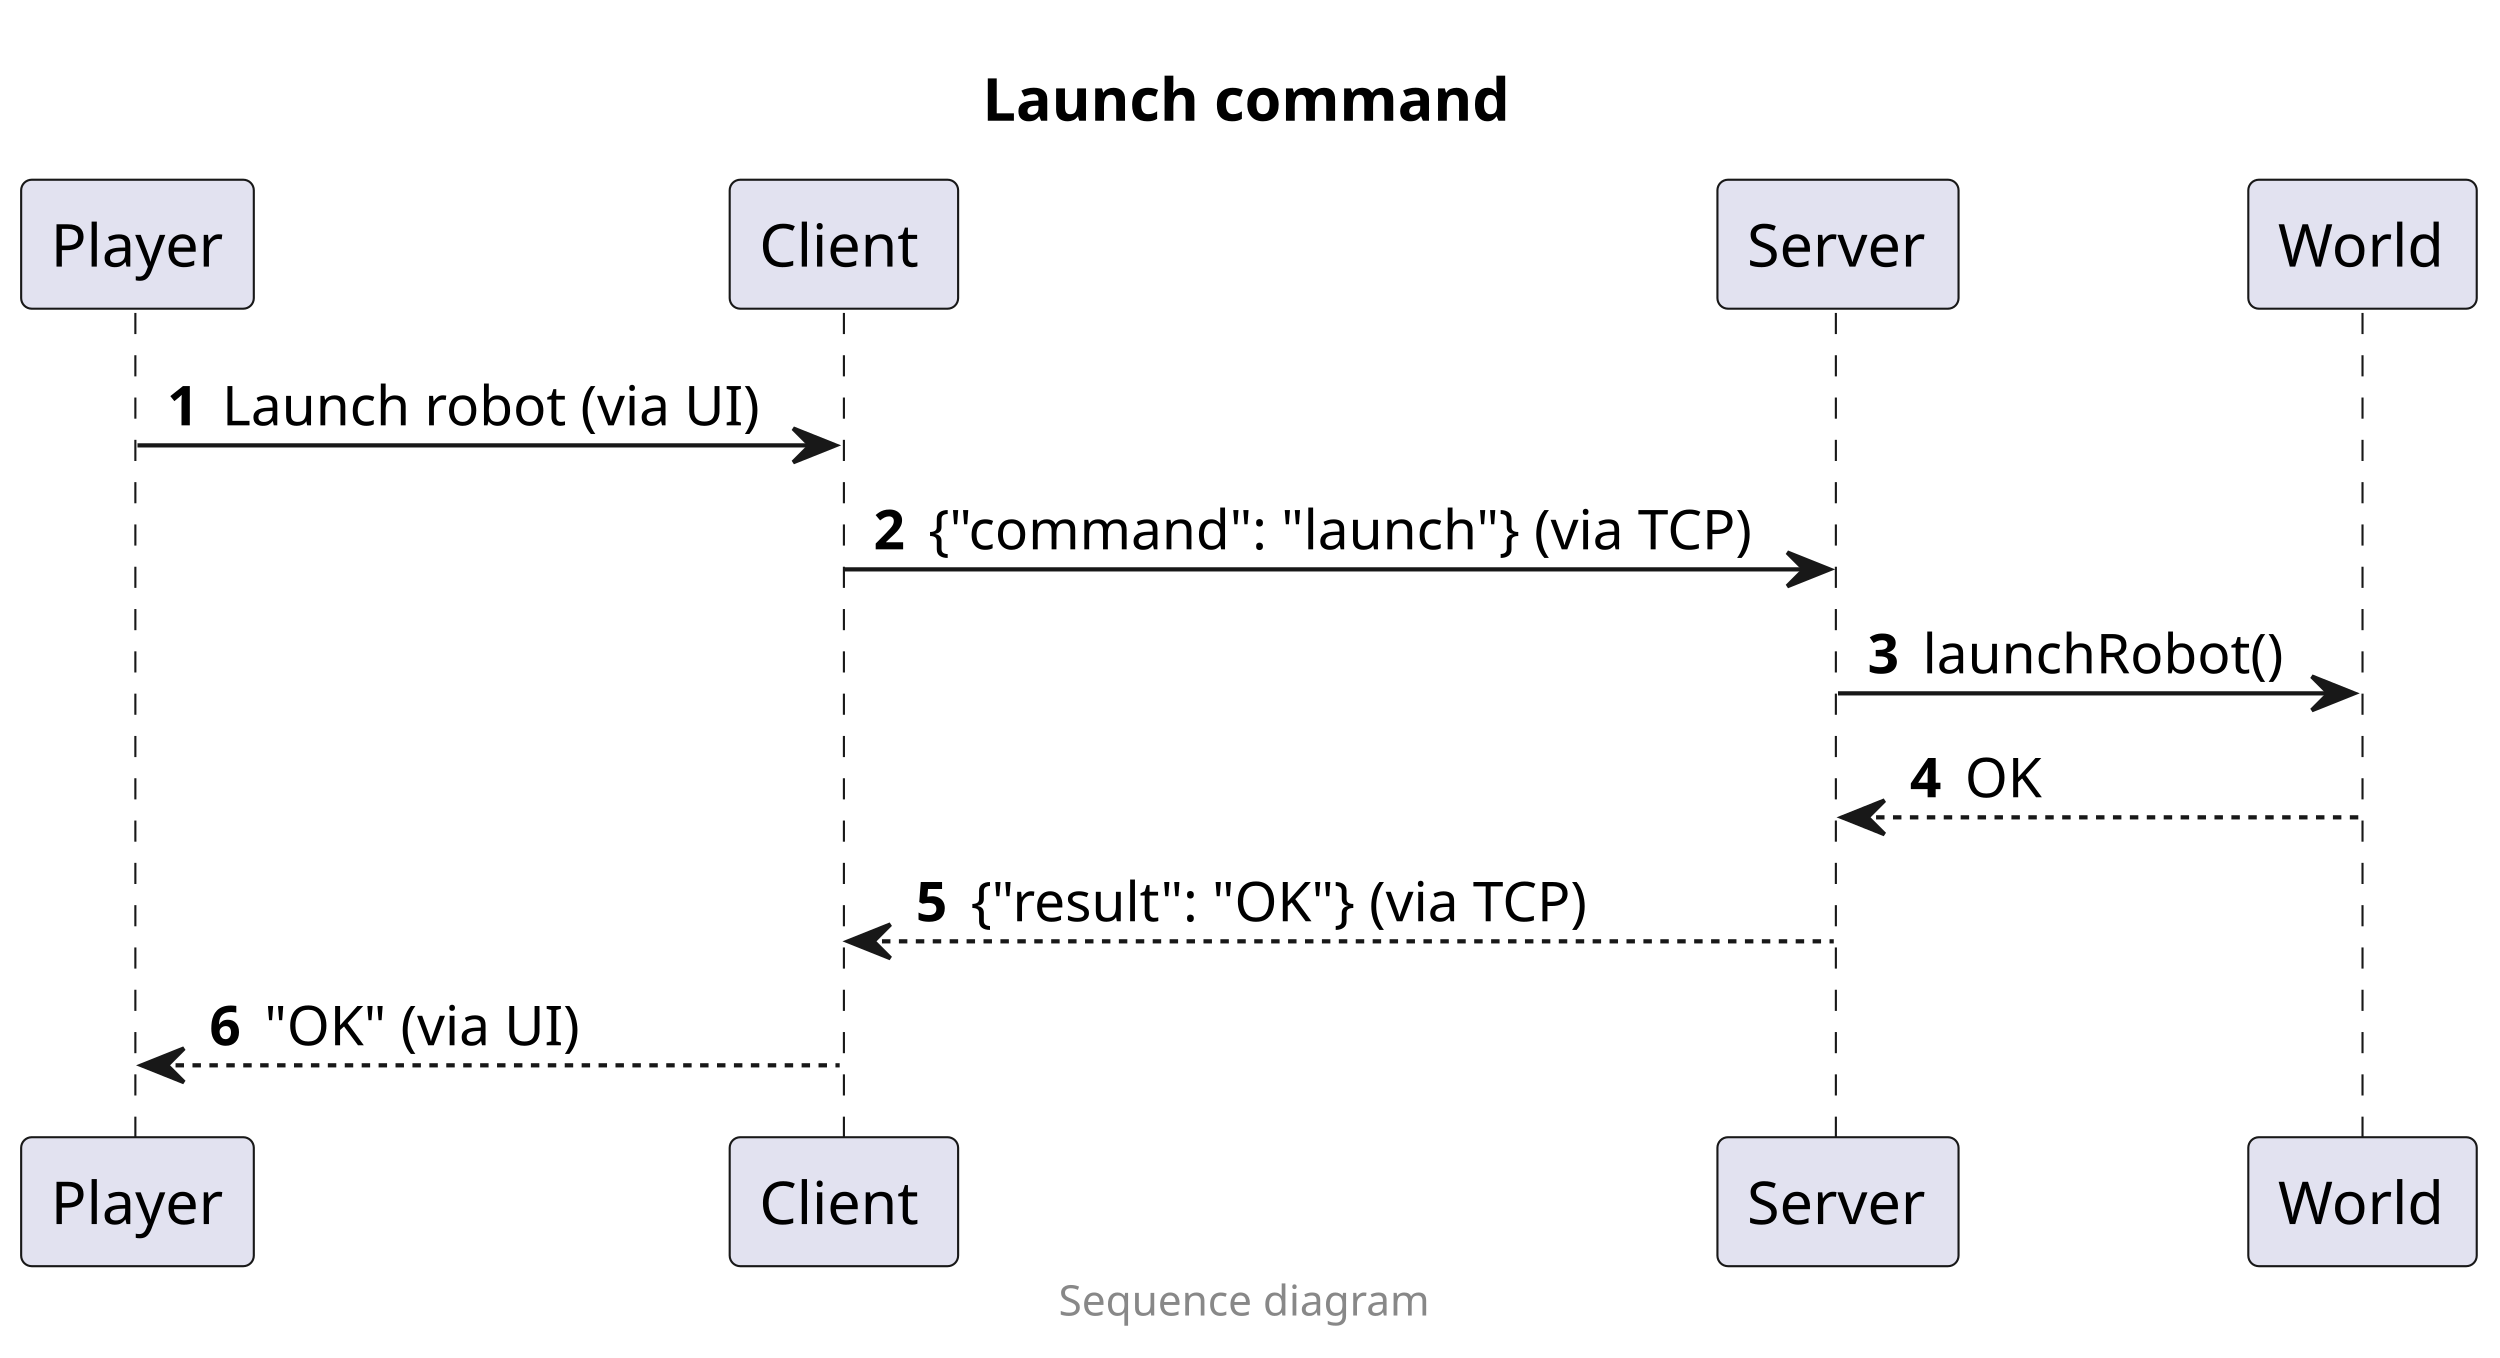
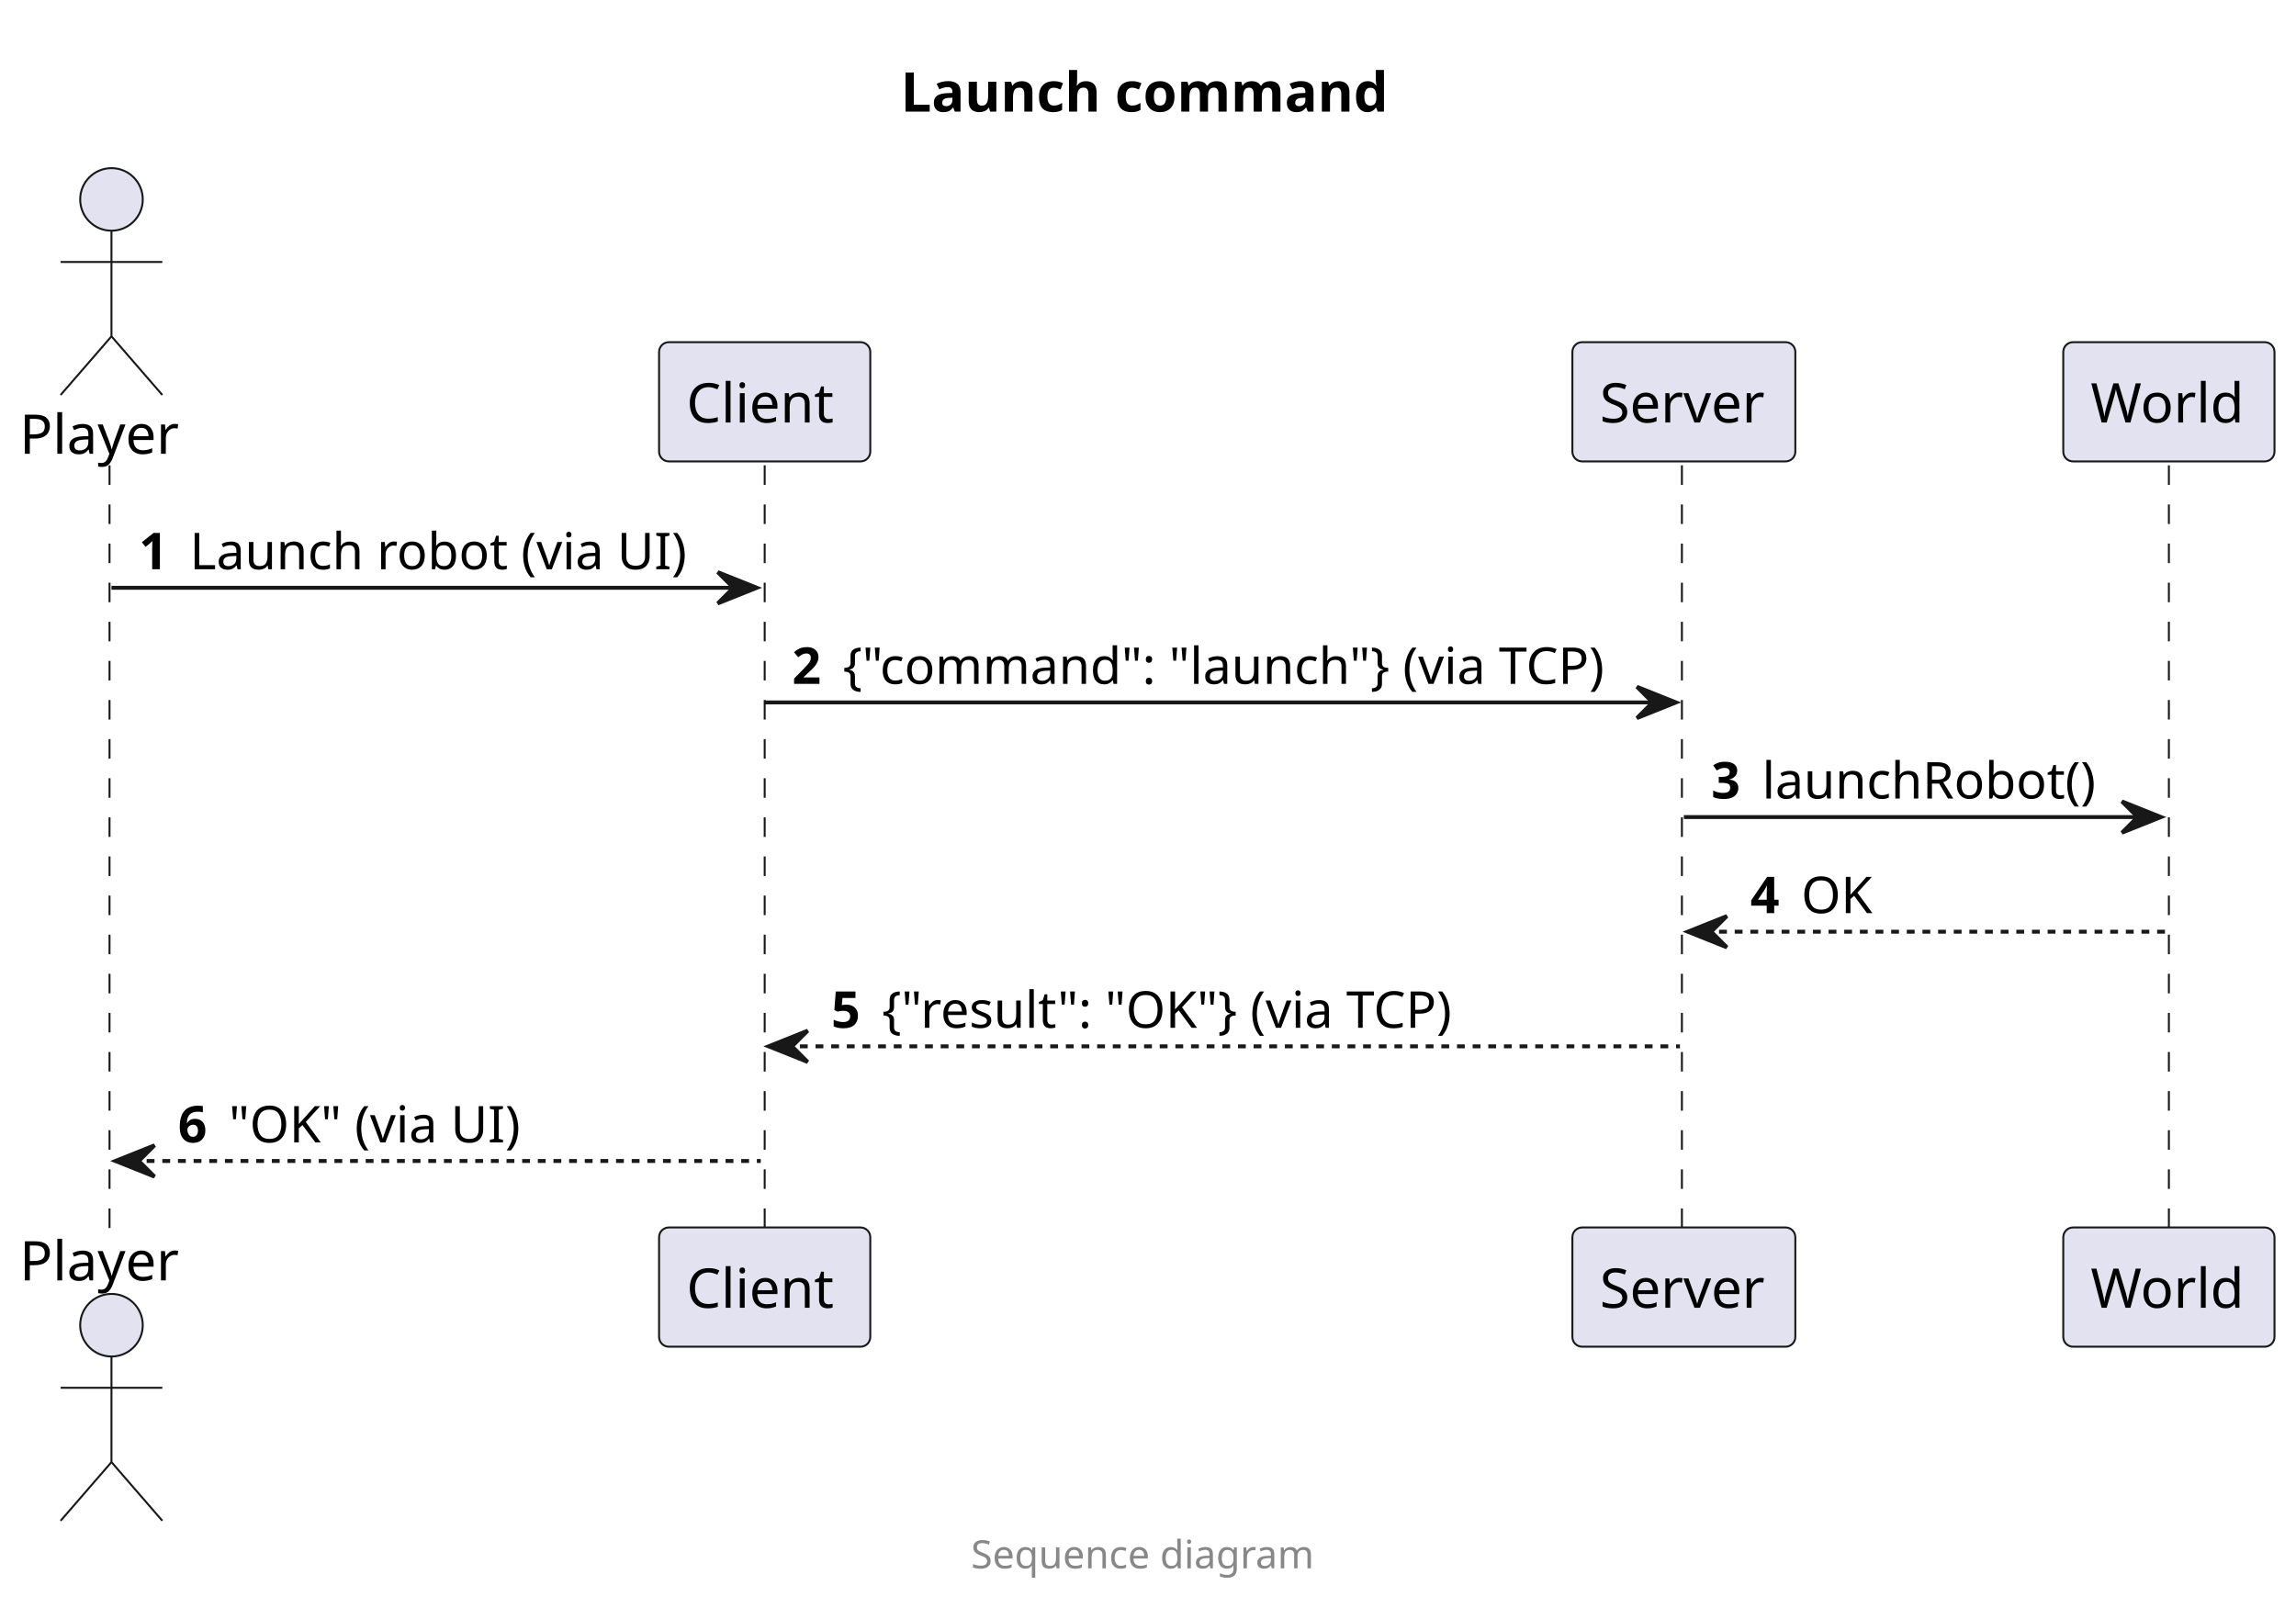
- <svg xmlns="http://www.w3.org/2000/svg" contentStyleType="text/css" height="321px" preserveAspectRatio="none" style="width:591px;height:321px;background:#00000000;" version="1.1" viewBox="0 0 591 321" width="591px" zoomAndPan="magnify">
+ <svg xmlns="http://www.w3.org/2000/svg" contentStyleType="text/css" height="411px" preserveAspectRatio="none" style="width:587px;height:411px;background:#00000000;" version="1.1" viewBox="0 0 587 411" width="587px" zoomAndPan="magnify">
  <defs />
  <g>
-     <rect height="26.488" style="stroke:#00000000;stroke-width:1.0;fill:none;" width="135" x="227.25" y="10" />
-     <text fill="#000000" font-family="sans-serif" font-size="14" font-weight="bold" lengthAdjust="spacing" textLength="125" x="232.25" y="28.535">Launch command</text>
-     <line style="stroke:#181818;stroke-width:0.5;stroke-dasharray:5.0,5.0;" x1="32" x2="32" y1="73.977" y2="269.84" />
-     <line style="stroke:#181818;stroke-width:0.5;stroke-dasharray:5.0,5.0;" x1="199.5" x2="199.5" y1="73.977" y2="269.84" />
-     <line style="stroke:#181818;stroke-width:0.5;stroke-dasharray:5.0,5.0;" x1="434" x2="434" y1="73.977" y2="269.84" />
-     <line style="stroke:#181818;stroke-width:0.5;stroke-dasharray:5.0,5.0;" x1="558.5" x2="558.5" y1="73.977" y2="269.84" />
-     <rect fill="#E2E2F0" height="30.488" rx="2.5" ry="2.5" style="stroke:#181818;stroke-width:0.5;" width="55" x="5" y="42.488" />
-     <text fill="#000000" font-family="sans-serif" font-size="14" lengthAdjust="spacing" textLength="41" x="12" y="63.023">Player</text>
-     <rect fill="#E2E2F0" height="30.488" rx="2.5" ry="2.5" style="stroke:#181818;stroke-width:0.5;" width="55" x="5" y="268.84" />
-     <text fill="#000000" font-family="sans-serif" font-size="14" lengthAdjust="spacing" textLength="41" x="12" y="289.375">Player</text>
-     <rect fill="#E2E2F0" height="30.488" rx="2.5" ry="2.5" style="stroke:#181818;stroke-width:0.5;" width="54" x="172.5" y="42.488" />
-     <text fill="#000000" font-family="sans-serif" font-size="14" lengthAdjust="spacing" textLength="40" x="179.5" y="63.023">Client</text>
-     <rect fill="#E2E2F0" height="30.488" rx="2.5" ry="2.5" style="stroke:#181818;stroke-width:0.5;" width="54" x="172.5" y="268.84" />
-     <text fill="#000000" font-family="sans-serif" font-size="14" lengthAdjust="spacing" textLength="40" x="179.5" y="289.375">Client</text>
-     <rect fill="#E2E2F0" height="30.488" rx="2.5" ry="2.5" style="stroke:#181818;stroke-width:0.5;" width="57" x="406" y="42.488" />
-     <text fill="#000000" font-family="sans-serif" font-size="14" lengthAdjust="spacing" textLength="43" x="413" y="63.023">Server</text>
-     <rect fill="#E2E2F0" height="30.488" rx="2.5" ry="2.5" style="stroke:#181818;stroke-width:0.5;" width="57" x="406" y="268.84" />
-     <text fill="#000000" font-family="sans-serif" font-size="14" lengthAdjust="spacing" textLength="43" x="413" y="289.375">Server</text>
-     <rect fill="#E2E2F0" height="30.488" rx="2.5" ry="2.5" style="stroke:#181818;stroke-width:0.5;" width="54" x="531.5" y="42.488" />
-     <text fill="#000000" font-family="sans-serif" font-size="14" lengthAdjust="spacing" textLength="40" x="538.5" y="63.023">World</text>
-     <rect fill="#E2E2F0" height="30.488" rx="2.5" ry="2.5" style="stroke:#181818;stroke-width:0.5;" width="54" x="531.5" y="268.84" />
-     <text fill="#000000" font-family="sans-serif" font-size="14" lengthAdjust="spacing" textLength="40" x="538.5" y="289.375">World</text>
-     <polygon fill="#181818" points="187.5,101.287,197.5,105.287,187.5,109.287,191.5,105.287" style="stroke:#181818;stroke-width:1.0;" />
-     <line style="stroke:#181818;stroke-width:1.0;" x1="32.5" x2="193.5" y1="105.287" y2="105.287" />
-     <text fill="#000000" font-family="sans-serif" font-size="13" font-weight="bold" lengthAdjust="spacing" textLength="9" x="39.5" y="100.545">1</text>
-     <text fill="#000000" font-family="sans-serif" font-size="13" lengthAdjust="spacing" textLength="130" x="52.5" y="100.545">Launch robot (via UI)</text>
-     <polygon fill="#181818" points="422.5,130.598,432.5,134.598,422.5,138.598,426.5,134.598" style="stroke:#181818;stroke-width:1.0;" />
-     <line style="stroke:#181818;stroke-width:1.0;" x1="199.5" x2="428.5" y1="134.598" y2="134.598" />
-     <text fill="#000000" font-family="sans-serif" font-size="13" font-weight="bold" lengthAdjust="spacing" textLength="9" x="206.5" y="129.856">2</text>
-     <text fill="#000000" font-family="sans-serif" font-size="13" lengthAdjust="spacing" textLength="198" x="219.5" y="129.856">{"command": "launch"} (via TCP)</text>
-     <polygon fill="#181818" points="546.5,159.908,556.5,163.908,546.5,167.908,550.5,163.908" style="stroke:#181818;stroke-width:1.0;" />
-     <line style="stroke:#181818;stroke-width:1.0;" x1="434.5" x2="552.5" y1="163.908" y2="163.908" />
-     <text fill="#000000" font-family="sans-serif" font-size="13" font-weight="bold" lengthAdjust="spacing" textLength="9" x="441.5" y="159.166">3</text>
-     <text fill="#000000" font-family="sans-serif" font-size="13" lengthAdjust="spacing" textLength="87" x="454.5" y="159.166">launchRobot()</text>
-     <polygon fill="#181818" points="445.5,189.219,435.5,193.219,445.5,197.219,441.5,193.219" style="stroke:#181818;stroke-width:1.0;" />
-     <line style="stroke:#181818;stroke-width:1.0;stroke-dasharray:2.0,2.0;" x1="439.5" x2="557.5" y1="193.219" y2="193.219" />
-     <text fill="#000000" font-family="sans-serif" font-size="13" font-weight="bold" lengthAdjust="spacing" textLength="9" x="451.5" y="188.477">4</text>
-     <text fill="#000000" font-family="sans-serif" font-size="13" lengthAdjust="spacing" textLength="18" x="464.5" y="188.477">OK</text>
-     <polygon fill="#181818" points="210.5,218.529,200.5,222.529,210.5,226.529,206.5,222.529" style="stroke:#181818;stroke-width:1.0;" />
-     <line style="stroke:#181818;stroke-width:1.0;stroke-dasharray:2.0,2.0;" x1="204.5" x2="433.5" y1="222.529" y2="222.529" />
-     <text fill="#000000" font-family="sans-serif" font-size="13" font-weight="bold" lengthAdjust="spacing" textLength="9" x="216.5" y="217.787">5</text>
-     <text fill="#000000" font-family="sans-serif" font-size="13" lengthAdjust="spacing" textLength="148" x="229.5" y="217.787">{"result": "OK"} (via TCP)</text>
-     <polygon fill="#181818" points="43.5,247.84,33.5,251.84,43.5,255.84,39.5,251.84" style="stroke:#181818;stroke-width:1.0;" />
-     <line style="stroke:#181818;stroke-width:1.0;stroke-dasharray:2.0,2.0;" x1="37.5" x2="198.5" y1="251.84" y2="251.84" />
-     <text fill="#000000" font-family="sans-serif" font-size="13" font-weight="bold" lengthAdjust="spacing" textLength="9" x="49.5" y="247.098">6</text>
-     <text fill="#000000" font-family="sans-serif" font-size="13" lengthAdjust="spacing" textLength="75" x="62.5" y="247.098">"OK" (via UI)</text>
-     <rect height="11.777" style="stroke:#00000000;stroke-width:1.0;fill:none;" width="89" x="250.25" y="301.328" />
-     <text fill="#888888" font-family="sans-serif" font-size="10" lengthAdjust="spacing" textLength="89" x="250.25" y="310.996">Sequence diagram</text>
+     <rect height="26.488" style="stroke:#00000000;stroke-width:1.0;fill:none;" width="135" x="225.25" y="10" />
+     <text fill="#000000" font-family="sans-serif" font-size="14" font-weight="bold" lengthAdjust="spacing" textLength="125" x="230.25" y="28.535">Launch command</text>
+     <line style="stroke:#181818;stroke-width:0.5;stroke-dasharray:5.0,5.0;" x1="28" x2="28" y1="118.977" y2="314.84" />
+     <line style="stroke:#181818;stroke-width:0.5;stroke-dasharray:5.0,5.0;" x1="195.5" x2="195.5" y1="118.977" y2="314.84" />
+     <line style="stroke:#181818;stroke-width:0.5;stroke-dasharray:5.0,5.0;" x1="430" x2="430" y1="118.977" y2="314.84" />
+     <line style="stroke:#181818;stroke-width:0.5;stroke-dasharray:5.0,5.0;" x1="554.5" x2="554.5" y1="118.977" y2="314.84" />
+     <text fill="#000000" font-family="sans-serif" font-size="14" lengthAdjust="spacing" textLength="41" x="5" y="116.023">Player</text>
+     <ellipse cx="28.5" cy="50.988" fill="#E2E2F0" rx="8" ry="8" style="stroke:#181818;stroke-width:0.5;" />
+     <path d="M28.5,58.988 L28.5,85.988 M15.5,66.988 L41.5,66.988 M28.5,85.988 L15.5,100.988 M28.5,85.988 L41.5,100.988 " fill="none" style="stroke:#181818;stroke-width:0.5;" />
+     <text fill="#000000" font-family="sans-serif" font-size="14" lengthAdjust="spacing" textLength="41" x="5" y="327.375">Player</text>
+     <ellipse cx="28.5" cy="338.828" fill="#E2E2F0" rx="8" ry="8" style="stroke:#181818;stroke-width:0.5;" />
+     <path d="M28.5,346.828 L28.5,373.828 M15.5,354.828 L41.5,354.828 M28.5,373.828 L15.5,388.828 M28.5,373.828 L41.5,388.828 " fill="none" style="stroke:#181818;stroke-width:0.5;" />
+     <rect fill="#E2E2F0" height="30.488" rx="2.5" ry="2.5" style="stroke:#181818;stroke-width:0.5;" width="54" x="168.5" y="87.488" />
+     <text fill="#000000" font-family="sans-serif" font-size="14" lengthAdjust="spacing" textLength="40" x="175.5" y="108.023">Client</text>
+     <rect fill="#E2E2F0" height="30.488" rx="2.5" ry="2.5" style="stroke:#181818;stroke-width:0.5;" width="54" x="168.5" y="313.84" />
+     <text fill="#000000" font-family="sans-serif" font-size="14" lengthAdjust="spacing" textLength="40" x="175.5" y="334.375">Client</text>
+     <rect fill="#E2E2F0" height="30.488" rx="2.5" ry="2.5" style="stroke:#181818;stroke-width:0.5;" width="57" x="402" y="87.488" />
+     <text fill="#000000" font-family="sans-serif" font-size="14" lengthAdjust="spacing" textLength="43" x="409" y="108.023">Server</text>
+     <rect fill="#E2E2F0" height="30.488" rx="2.5" ry="2.5" style="stroke:#181818;stroke-width:0.5;" width="57" x="402" y="313.84" />
+     <text fill="#000000" font-family="sans-serif" font-size="14" lengthAdjust="spacing" textLength="43" x="409" y="334.375">Server</text>
+     <rect fill="#E2E2F0" height="30.488" rx="2.5" ry="2.5" style="stroke:#181818;stroke-width:0.5;" width="54" x="527.5" y="87.488" />
+     <text fill="#000000" font-family="sans-serif" font-size="14" lengthAdjust="spacing" textLength="40" x="534.5" y="108.023">World</text>
+     <rect fill="#E2E2F0" height="30.488" rx="2.5" ry="2.5" style="stroke:#181818;stroke-width:0.5;" width="54" x="527.5" y="313.84" />
+     <text fill="#000000" font-family="sans-serif" font-size="14" lengthAdjust="spacing" textLength="40" x="534.5" y="334.375">World</text>
+     <polygon fill="#181818" points="183.5,146.287,193.5,150.287,183.5,154.287,187.5,150.287" style="stroke:#181818;stroke-width:1.0;" />
+     <line style="stroke:#181818;stroke-width:1.0;" x1="28.5" x2="189.5" y1="150.287" y2="150.287" />
+     <text fill="#000000" font-family="sans-serif" font-size="13" font-weight="bold" lengthAdjust="spacing" textLength="9" x="35.5" y="145.545">1</text>
+     <text fill="#000000" font-family="sans-serif" font-size="13" lengthAdjust="spacing" textLength="130" x="48.5" y="145.545">Launch robot (via UI)</text>
+     <polygon fill="#181818" points="418.5,175.598,428.5,179.598,418.5,183.598,422.5,179.598" style="stroke:#181818;stroke-width:1.0;" />
+     <line style="stroke:#181818;stroke-width:1.0;" x1="195.5" x2="424.5" y1="179.598" y2="179.598" />
+     <text fill="#000000" font-family="sans-serif" font-size="13" font-weight="bold" lengthAdjust="spacing" textLength="9" x="202.5" y="174.856">2</text>
+     <text fill="#000000" font-family="sans-serif" font-size="13" lengthAdjust="spacing" textLength="198" x="215.5" y="174.856">{"command": "launch"} (via TCP)</text>
+     <polygon fill="#181818" points="542.5,204.908,552.5,208.908,542.5,212.908,546.5,208.908" style="stroke:#181818;stroke-width:1.0;" />
+     <line style="stroke:#181818;stroke-width:1.0;" x1="430.5" x2="548.5" y1="208.908" y2="208.908" />
+     <text fill="#000000" font-family="sans-serif" font-size="13" font-weight="bold" lengthAdjust="spacing" textLength="9" x="437.5" y="204.166">3</text>
+     <text fill="#000000" font-family="sans-serif" font-size="13" lengthAdjust="spacing" textLength="87" x="450.5" y="204.166">launchRobot()</text>
+     <polygon fill="#181818" points="441.5,234.219,431.5,238.219,441.5,242.219,437.5,238.219" style="stroke:#181818;stroke-width:1.0;" />
+     <line style="stroke:#181818;stroke-width:1.0;stroke-dasharray:2.0,2.0;" x1="435.5" x2="553.5" y1="238.219" y2="238.219" />
+     <text fill="#000000" font-family="sans-serif" font-size="13" font-weight="bold" lengthAdjust="spacing" textLength="9" x="447.5" y="233.477">4</text>
+     <text fill="#000000" font-family="sans-serif" font-size="13" lengthAdjust="spacing" textLength="18" x="460.5" y="233.477">OK</text>
+     <polygon fill="#181818" points="206.5,263.529,196.5,267.529,206.5,271.529,202.5,267.529" style="stroke:#181818;stroke-width:1.0;" />
+     <line style="stroke:#181818;stroke-width:1.0;stroke-dasharray:2.0,2.0;" x1="200.5" x2="429.5" y1="267.529" y2="267.529" />
+     <text fill="#000000" font-family="sans-serif" font-size="13" font-weight="bold" lengthAdjust="spacing" textLength="9" x="212.5" y="262.787">5</text>
+     <text fill="#000000" font-family="sans-serif" font-size="13" lengthAdjust="spacing" textLength="148" x="225.5" y="262.787">{"result": "OK"} (via TCP)</text>
+     <polygon fill="#181818" points="39.5,292.84,29.5,296.84,39.5,300.84,35.5,296.84" style="stroke:#181818;stroke-width:1.0;" />
+     <line style="stroke:#181818;stroke-width:1.0;stroke-dasharray:2.0,2.0;" x1="33.5" x2="194.5" y1="296.84" y2="296.84" />
+     <text fill="#000000" font-family="sans-serif" font-size="13" font-weight="bold" lengthAdjust="spacing" textLength="9" x="45.5" y="292.098">6</text>
+     <text fill="#000000" font-family="sans-serif" font-size="13" lengthAdjust="spacing" textLength="75" x="58.5" y="292.098">"OK" (via UI)</text>
+     <rect height="11.777" style="stroke:#00000000;stroke-width:1.0;fill:none;" width="89" x="248.25" y="391.328" />
+     <text fill="#888888" font-family="sans-serif" font-size="10" lengthAdjust="spacing" textLength="89" x="248.25" y="400.996">Sequence diagram</text>
  </g>
</svg>
